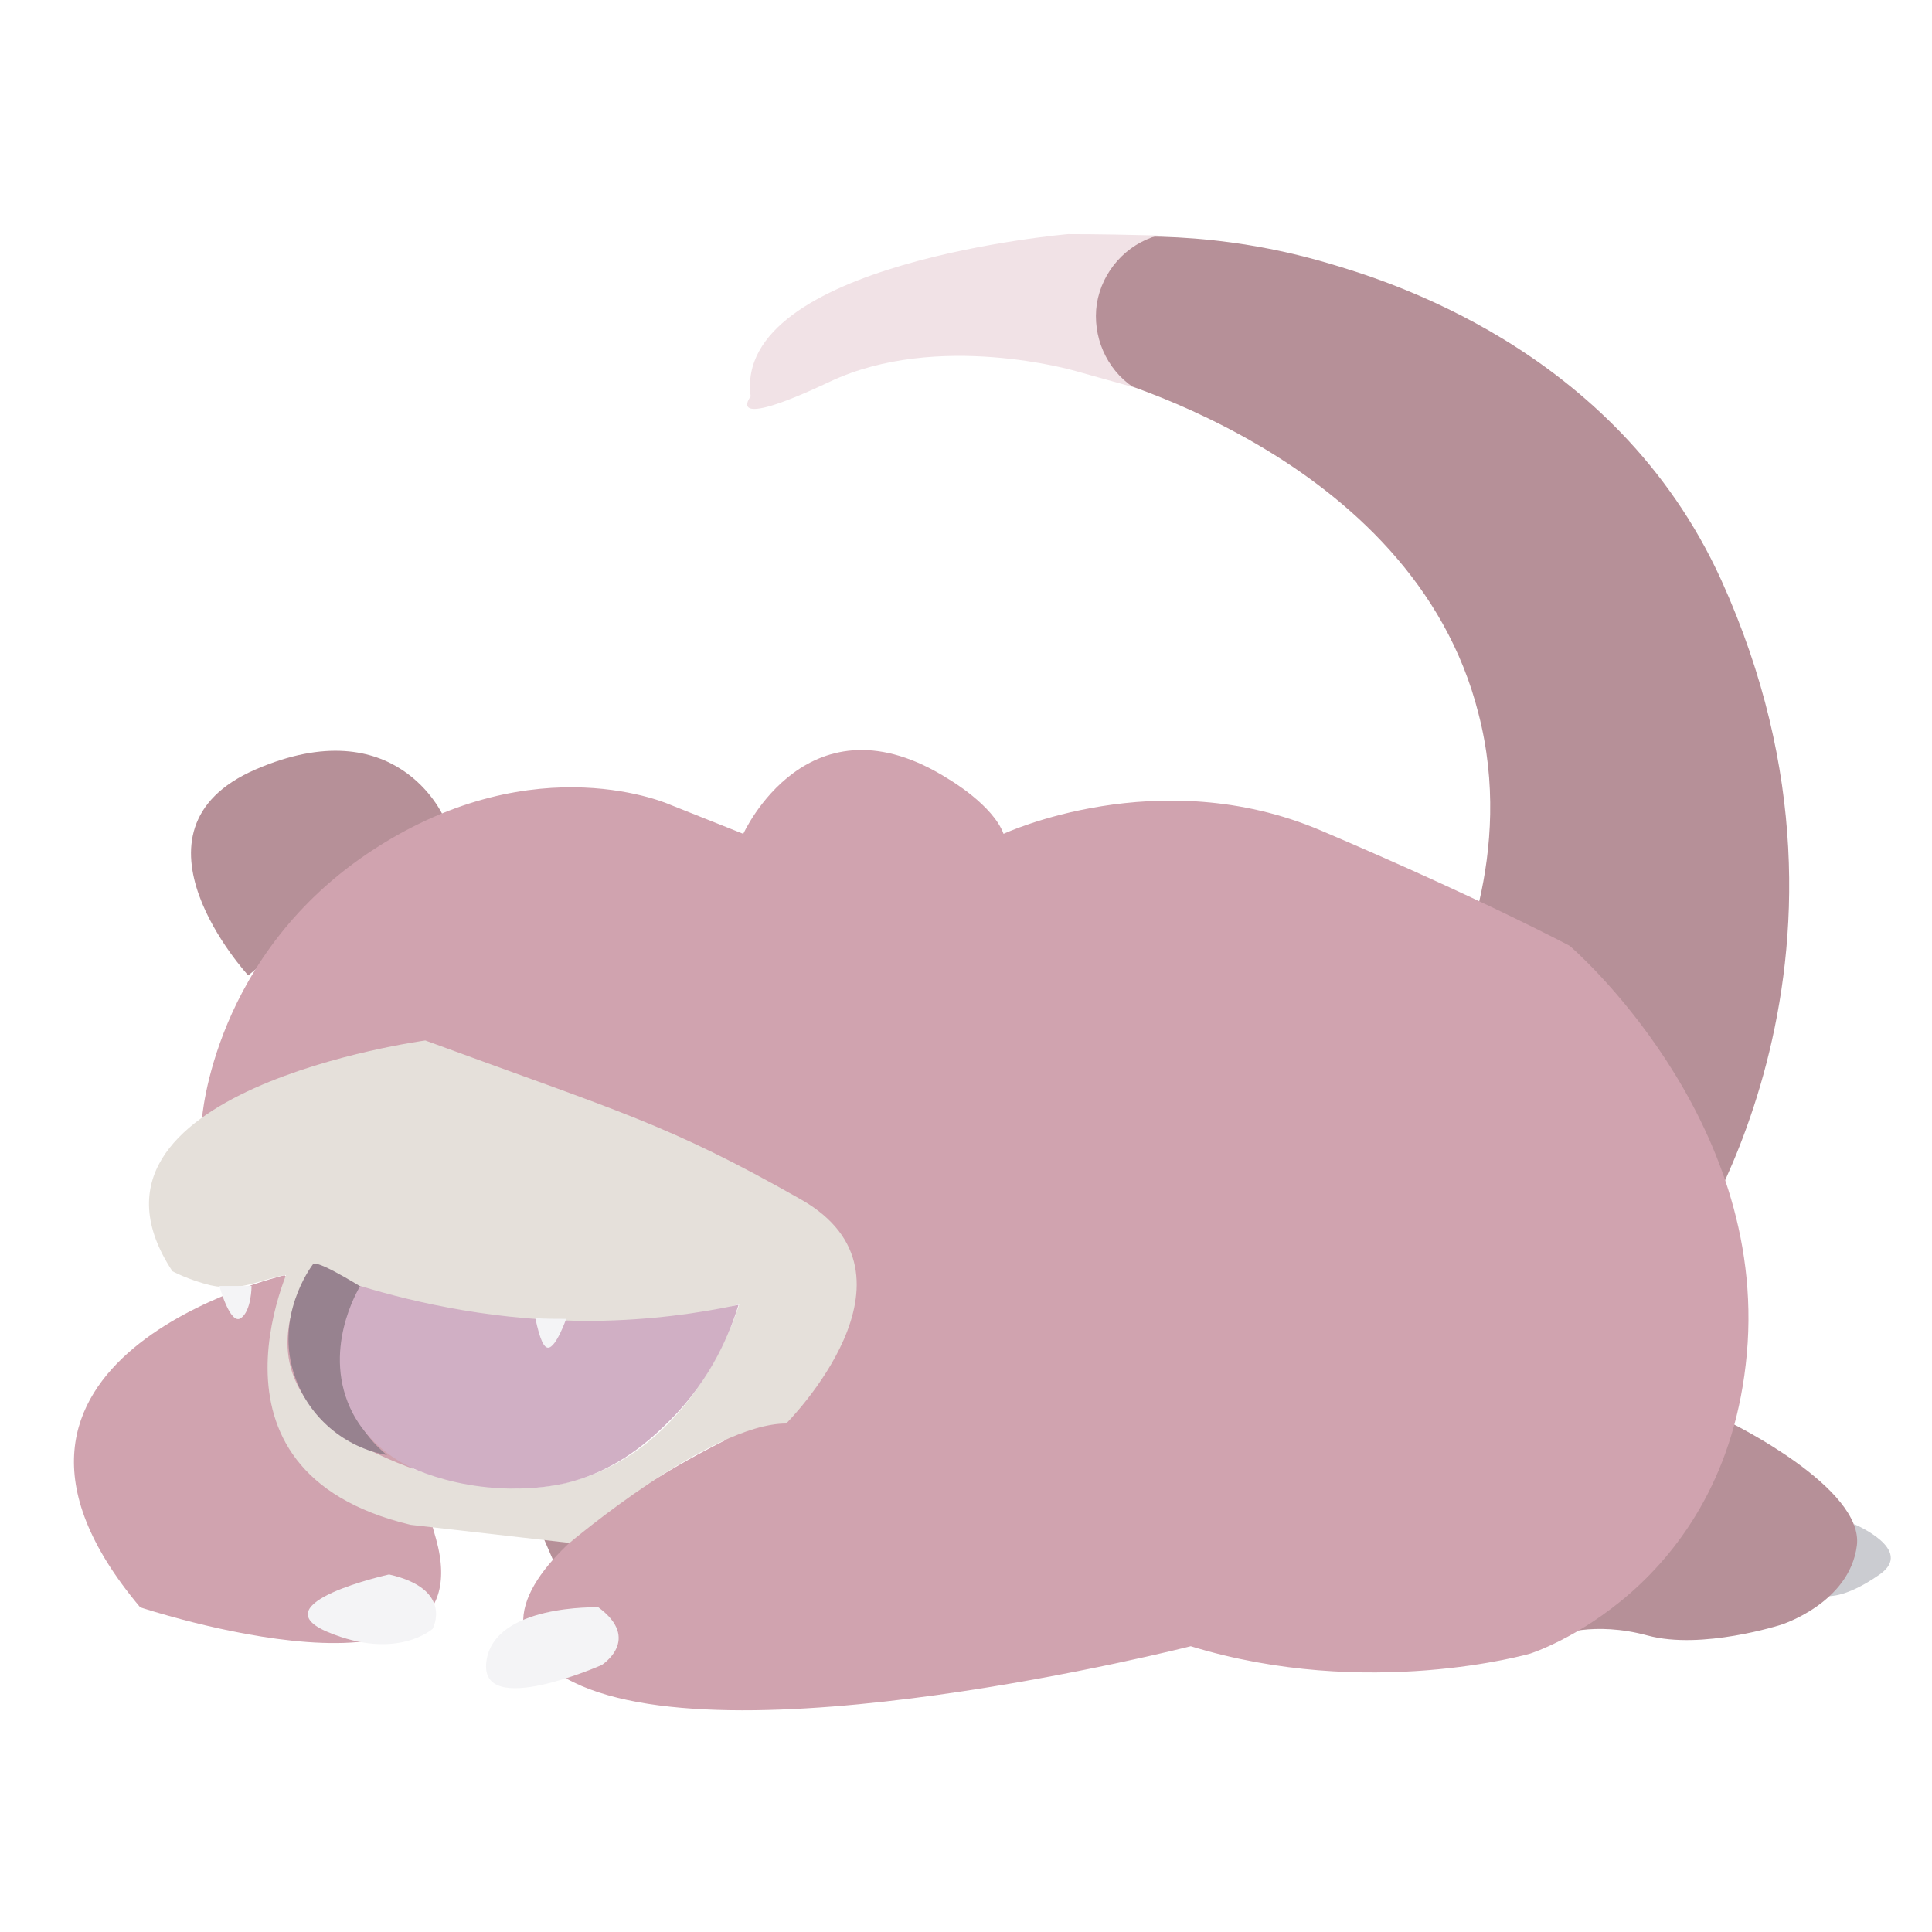
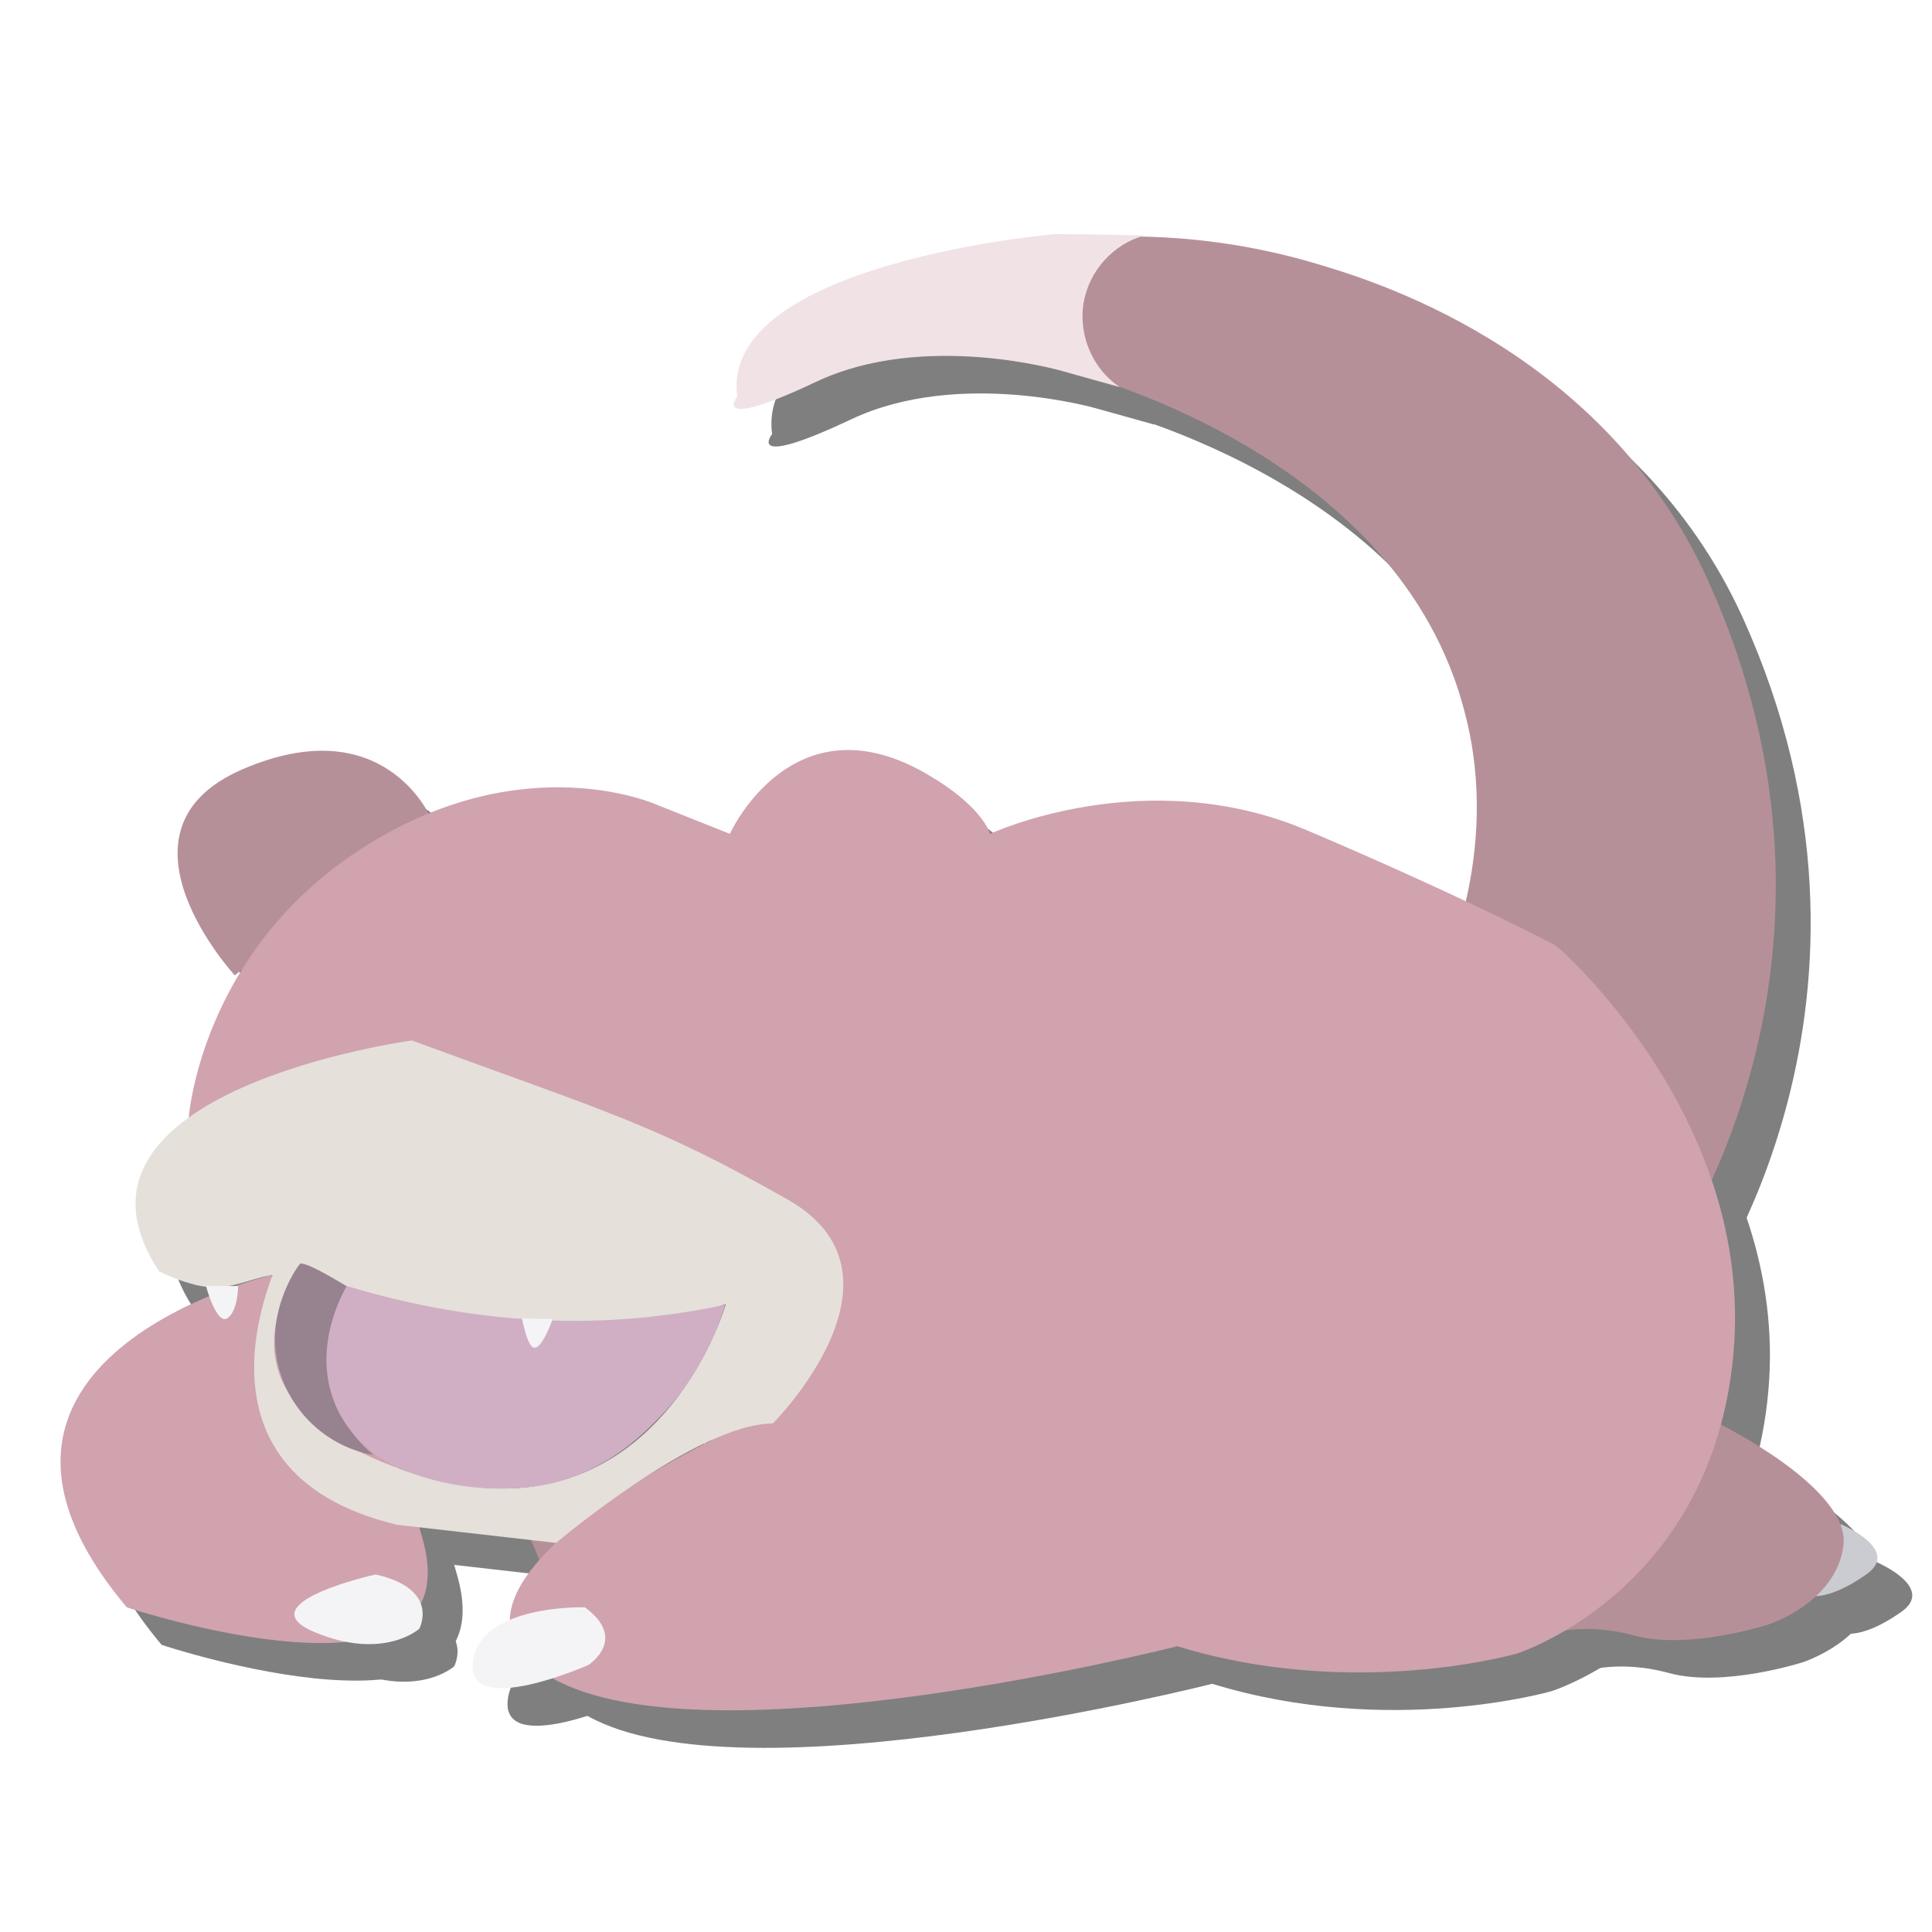
<svg xmlns="http://www.w3.org/2000/svg" version="1.1" id="Layer_1" x="0px" y="0px" viewBox="0 0 288 288" style="enable-background:new 0 0 288 288;" xml:space="preserve">
  <style type="text/css">
- 	.st0{fill:#B69098;}
- 	.st1{fill:#CBCCD1;}
- 	.st2{fill:#D0A3AF;}
- 	.st3{fill:#F1E2E6;}
- 	.st4{fill:#F4F4F6;}
- 	.st5{fill:#E5E0DA;}
- 	.st6{fill:#97828F;}
- 	.st7{fill:#D0AFC4;}
+ 	.st0{opacity:0.5;}
+ 	.st1{fill:#B69098;}
+ 	.st2{fill:#CBCCD1;}
+ 	.st3{fill:#D0A3AF;}
+ 	.st4{fill:#F1E2E6;}
+ 	.st5{fill:#F4F4F6;}
+ 	.st6{fill:#E5E0DA;}
+ 	.st7{fill:#97828F;}
+ 	.st8{fill:#D0AFC4;}
</style>
-   <polygon class="st0" points="80.6,228.3 85.5,239.6 94.6,227.7 " />
-   <path class="st1" d="M276.4,227.2c0,0,9.1,3.8,3.8,7.5c-5.4,3.8-8.1,3.2-8.1,3.2L276.4,227.2z" />
-   <path class="st2" d="M42.4,190.1c0,0-52.7,12.4-21.5,49.5c0,0,51.7,17.2,44.1-10.2C57.5,201.9,42.4,190.1,42.4,190.1z" />
-   <path class="st0" d="M220.5,134.4c1.8-7.8,2.6-17.6-0.1-28c-9.8-38.9-57.9-50.9-60.2-51.4c-5.4-2.8-10.8-5.5-16.1-8.3  c4.9-3.6,9.9-7.2,14.8-10.8c8.5-1,22.8-1.5,39.3,3.4c7.3,2.2,42.5,12.2,58.4,47.2c25.8,57-5.9,101.2-5.9,101.2L220.5,134.4z" />
-   <path class="st0" d="M258,212.1c0,0,19.9,9.7,18.8,18.3c-1.1,8.6-11.3,11.8-11.3,11.8s-11.8,3.8-19.9,1.6s-13.5,0-13.5,0  S247.8,228.3,258,212.1z" />
-   <path class="st0" d="M66.1,121.7c0,0-7-16.1-28-7s-1.1,30.7-1.1,30.7L66.1,121.7z" />
-   <path class="st3" d="M159.2,34.9c0,0-50,4.3-47.3,24.2c0,0-4.3,5.4,11.8-2.2s36.6-1.6,36.6-1.6c2.9,0.8,5.7,1.6,8.6,2.4  c-4-2.7-6.1-7.6-5.4-12.4c0.8-4.9,4.4-8.9,9.1-10.2C168.2,35,163.7,34.9,159.2,34.9z" />
-   <path class="st2" d="M30.1,166.9c0,0,1.6-24.8,25.8-40.4s44.1-6.5,44.1-6.5l10.8,4.3c0,0,9.7-21.5,30.7-8.1c0,0,6.5,3.8,8.1,8.1  c0,0,23.1-10.8,47.3-0.5s37.1,17.2,37.1,17.2s29.6,25.3,26.4,60.8c-3.2,35.5-32.3,44.7-32.3,44.7s-24.2,7-50.6-1.1  c0,0-69.9,17.8-93.1,4.8c-23.1-12.9,23.7-35.5,23.7-35.5l10.2-21.5L30.1,166.9z" />
-   <path class="st4" d="M89.2,239.6c0,0-15.6-0.5-16.7,8.1s17.2,0.5,17.2,0.5S95.7,244.4,89.2,239.6z" />
-   <path class="st4" d="M58,234.7c0,0-19.4,4.3-9.1,8.6s15.6-0.5,15.6-0.5S67.7,236.9,58,234.7z" />
-   <path class="st5" d="M63.4,155.1c0,0-55.4,7.5-37.7,34.4c0,0,2.4,1.3,5.7,2.1c4.6,1,7.4-0.9,11-1.5c5.9-1.1,8.1,1.8,19.1,4.8  c0,0,6.6,1.8,15.9,3c7,0.8,18.2,1.1,32.8-3.5c0,0-10.8,37.7-47.9,24.8c-37.1-12.9-9.7-37.7-9.7-37.7l-8.6,5.4  c0,0-16.7,32.3,17.2,40.4l23.7,2.7c0,0,21-17.8,32.3-17.8c0,0,22.1-22.1,2.2-33.4C99.5,167.5,92.5,165.8,63.4,155.1z" />
-   <path class="st6" d="M46.7,188.4c-0.4,0.5-5.9,8-2.7,16.9c2.1,6,7.4,10.5,13.7,11.6c-1.4-1.1-4.4-3.9-5.7-8.6  c-2.3-8.1,2.7-14.8,3.3-15.6C55.3,192.8,47.8,187.9,46.7,188.4z" />
-   <path class="st7" d="M53.7,191.7c-0.3,0.5-5.9,9.8-1.1,19c3,5.6,8.2,7.9,9.7,8.5c3,1.2,7.7,2.6,13.7,2.7c1.8,0,4.8,0,8.3-0.8  c7.9-1.9,13-6.8,15.6-9.4c6.3-6.3,9-13.3,10.2-17.2c-6,1.3-13.3,2.3-21.5,2.4C74.3,197,62.3,194.3,53.7,191.7z" />
-   <path class="st4" d="M32.7,191.7c0,0,1.6,5.9,3.2,4.8s1.6-4.8,1.6-4.8H32.7z" />
-   <path class="st4" d="M79.8,196.5c0.7,3.3,1.3,4.4,1.9,4.4c1.2,0,2.7-4.3,2.7-4.3l0,0C82.9,196.6,81.4,196.6,79.8,196.5z" />
+   <g class="st0">
+     <polygon points="83.8,233.9 88.7,245.2 97.8,233.3  " />
+     <path d="M279.6,232.8c0,0,9.1,3.8,3.8,7.5c-5.4,3.8-8.1,3.2-8.1,3.2L279.6,232.8z" />
+     <path d="M45.6,195.7c0,0-52.7,12.4-21.5,49.5c0,0,51.7,17.2,44.1-10.2C60.7,207.5,45.6,195.7,45.6,195.7z" />
+     <path d="M223.7,140c1.8-7.8,2.6-17.6-0.1-28c-9.8-38.9-57.9-50.9-60.2-51.4c-5.4-2.8-10.8-5.5-16.1-8.3c4.9-3.6,9.9-7.2,14.8-10.8   c8.5-1,22.8-1.5,39.3,3.4c7.3,2.2,42.5,12.2,58.4,47.2c25.8,57-5.9,101.2-5.9,101.2L223.7,140z" />
+     <path d="M261.2,217.7c0,0,19.9,9.7,18.8,18.3s-11.3,11.8-11.3,11.8s-11.8,3.8-19.9,1.6s-13.5,0-13.5,0S251,233.9,261.2,217.7z" />
+     <path d="M69.3,127.3c0,0-7-16.1-28-7S40.2,151,40.2,151L69.3,127.3z" />
+     <path d="M162.4,40.5c0,0-50,4.3-47.3,24.2c0,0-4.3,5.4,11.8-2.2s36.6-1.6,36.6-1.6c2.9,0.8,5.7,1.6,8.6,2.4   c-4-2.7-6.1-7.6-5.4-12.4c0.8-4.9,4.4-8.9,9.1-10.2C171.4,40.6,166.9,40.5,162.4,40.5z" />
+     <path d="M33.3,172.5c0,0,1.6-24.8,25.8-40.4s44.1-6.5,44.1-6.5l10.8,4.3c0,0,9.7-21.5,30.7-8.1c0,0,6.5,3.8,8.1,8.1   c0,0,23.1-10.8,47.3-0.5s37.1,17.2,37.1,17.2s29.6,25.3,26.4,60.8s-32.3,44.7-32.3,44.7s-24.2,7-50.6-1.1c0,0-69.9,17.8-93.1,4.8   c-23.1-12.9,23.7-35.5,23.7-35.5l10.2-21.5L33.3,172.5z" />
+     <path d="M92.4,245.2c0,0-15.6-0.5-16.7,8.1c-1.1,8.6,17.2,0.5,17.2,0.5S98.9,250,92.4,245.2z" />
+     <path d="M61.2,240.3c0,0-19.4,4.3-9.1,8.6s15.6-0.5,15.6-0.5S70.9,242.5,61.2,240.3z" />
+     <path d="M66.6,160.7c0,0-55.4,7.5-37.7,34.4c0,0,2.4,1.3,5.7,2.1c4.6,1,7.4-0.9,11-1.5c5.9-1.1,8.1,1.8,19.1,4.8   c0,0,6.6,1.8,15.9,3c7,0.8,18.2,1.1,32.8-3.5c0,0-10.8,37.7-47.9,24.8s-9.7-37.7-9.7-37.7l-8.6,5.4c0,0-16.7,32.3,17.2,40.4   l23.7,2.7c0,0,21-17.8,32.3-17.8c0,0,22.1-22.1,2.2-33.4C102.7,173.1,95.7,171.4,66.6,160.7z" />
+     <path d="M49.9,194c-0.4,0.5-5.9,8-2.7,16.9c2.1,6,7.4,10.5,13.7,11.6c-1.4-1.1-4.4-3.9-5.7-8.6c-2.3-8.1,2.7-14.8,3.3-15.6   C58.5,198.4,51,193.5,49.9,194z" />
+     <path d="M56.9,197.3c-0.3,0.5-5.9,9.8-1.1,19c3,5.6,8.2,7.9,9.7,8.5c3,1.2,7.7,2.6,13.7,2.7c1.8,0,4.8,0,8.3-0.8   c7.9-1.9,13-6.8,15.6-9.4c6.3-6.3,9-13.3,10.2-17.2c-6,1.3-13.3,2.3-21.5,2.4C77.5,202.6,65.5,199.9,56.9,197.3z" />
+     <path d="M35.9,197.3c0,0,1.6,5.9,3.2,4.8s1.6-4.8,1.6-4.8H35.9z" />
+     <path d="M83,202.1c0.7,3.3,1.3,4.4,1.9,4.4c1.2,0,2.7-4.3,2.7-4.3l0,0C86.1,202.2,84.6,202.2,83,202.1z" />
+   </g>
+   <g>
+     <polygon class="st1" points="78.6,228.3 83.5,239.6 92.6,227.7  " />
+     <path class="st2" d="M274.4,227.2c0,0,9.1,3.8,3.8,7.5c-5.4,3.8-8.1,3.2-8.1,3.2L274.4,227.2z" />
+     <path class="st3" d="M40.4,190.1c0,0-52.7,12.4-21.5,49.5c0,0,51.7,17.2,44.1-10.2C55.5,201.9,40.4,190.1,40.4,190.1z" />
+     <path class="st1" d="M218.5,134.4c1.8-7.8,2.6-17.6-0.1-28c-9.8-38.9-57.9-50.9-60.2-51.4c-5.4-2.8-10.8-5.5-16.1-8.3   c4.9-3.6,9.9-7.2,14.8-10.8c8.5-1,22.8-1.5,39.3,3.4c7.3,2.2,42.5,12.2,58.4,47.2c25.8,57-5.9,101.2-5.9,101.2L218.5,134.4z" />
+     <path class="st1" d="M256,212.1c0,0,19.9,9.7,18.8,18.3s-11.3,11.8-11.3,11.8s-11.8,3.8-19.9,1.6s-13.5,0-13.5,0   S245.8,228.3,256,212.1z" />
+     <path class="st1" d="M64.1,121.7c0,0-7-16.1-28-7S35,145.4,35,145.4L64.1,121.7z" />
+     <path class="st4" d="M157.2,34.9c0,0-50,4.3-47.3,24.2c0,0-4.3,5.4,11.8-2.2s36.6-1.6,36.6-1.6c2.9,0.8,5.7,1.6,8.6,2.4   c-4-2.7-6.1-7.6-5.4-12.4c0.8-4.9,4.4-8.9,9.1-10.2C166.2,35,161.7,34.9,157.2,34.9z" />
+     <path class="st3" d="M28.1,166.9c0,0,1.6-24.8,25.8-40.4S98,120,98,120l10.8,4.3c0,0,9.7-21.5,30.7-8.1c0,0,6.5,3.8,8.1,8.1   c0,0,23.1-10.8,47.3-0.5S232,141,232,141s29.6,25.3,26.4,60.8s-32.3,44.7-32.3,44.7s-24.2,7-50.6-1.1c0,0-69.9,17.8-93.1,4.8   c-23.1-12.9,23.7-35.5,23.7-35.5l10.2-21.5L28.1,166.9z" />
+     <path class="st5" d="M87.2,239.6c0,0-15.6-0.5-16.7,8.1s17.2,0.5,17.2,0.5S93.7,244.4,87.2,239.6z" />
+     <path class="st5" d="M56,234.7c0,0-19.4,4.3-9.1,8.6s15.6-0.5,15.6-0.5S65.7,236.9,56,234.7z" />
+     <path class="st6" d="M61.4,155.1c0,0-55.4,7.5-37.7,34.4c0,0,2.4,1.3,5.7,2.1c4.6,1,7.4-0.9,11-1.5c5.9-1.1,8.1,1.8,19.1,4.8   c0,0,6.6,1.8,15.9,3c7,0.8,18.2,1.1,32.8-3.5c0,0-10.8,37.7-47.9,24.8s-9.7-37.7-9.7-37.7l-8.6,5.4c0,0-16.7,32.3,17.2,40.4   l23.7,2.7c0,0,21-17.8,32.3-17.8c0,0,22.1-22.1,2.2-33.4C97.5,167.5,90.5,165.8,61.4,155.1z" />
+     <path class="st7" d="M44.7,188.4c-0.4,0.5-5.9,8-2.7,16.9c2.1,6,7.4,10.5,13.7,11.6c-1.4-1.1-4.4-3.9-5.7-8.6   c-2.3-8.1,2.7-14.8,3.3-15.6C53.3,192.8,45.8,187.9,44.7,188.4z" />
+     <path class="st8" d="M51.7,191.7c-0.3,0.5-5.9,9.8-1.1,19c3,5.6,8.2,7.9,9.7,8.5c3,1.2,7.7,2.6,13.7,2.7c1.8,0,4.8,0,8.3-0.8   c7.9-1.9,13-6.8,15.6-9.4c6.3-6.3,9-13.3,10.2-17.2c-6,1.3-13.3,2.3-21.5,2.4C72.3,197,60.3,194.3,51.7,191.7z" />
+     <path class="st5" d="M30.7,191.7c0,0,1.6,5.9,3.2,4.8s1.6-4.8,1.6-4.8H30.7z" />
+     <path class="st5" d="M77.8,196.5c0.7,3.3,1.3,4.4,1.9,4.4c1.2,0,2.7-4.3,2.7-4.3l0,0C80.9,196.6,79.4,196.6,77.8,196.5z" />
+   </g>
</svg>
